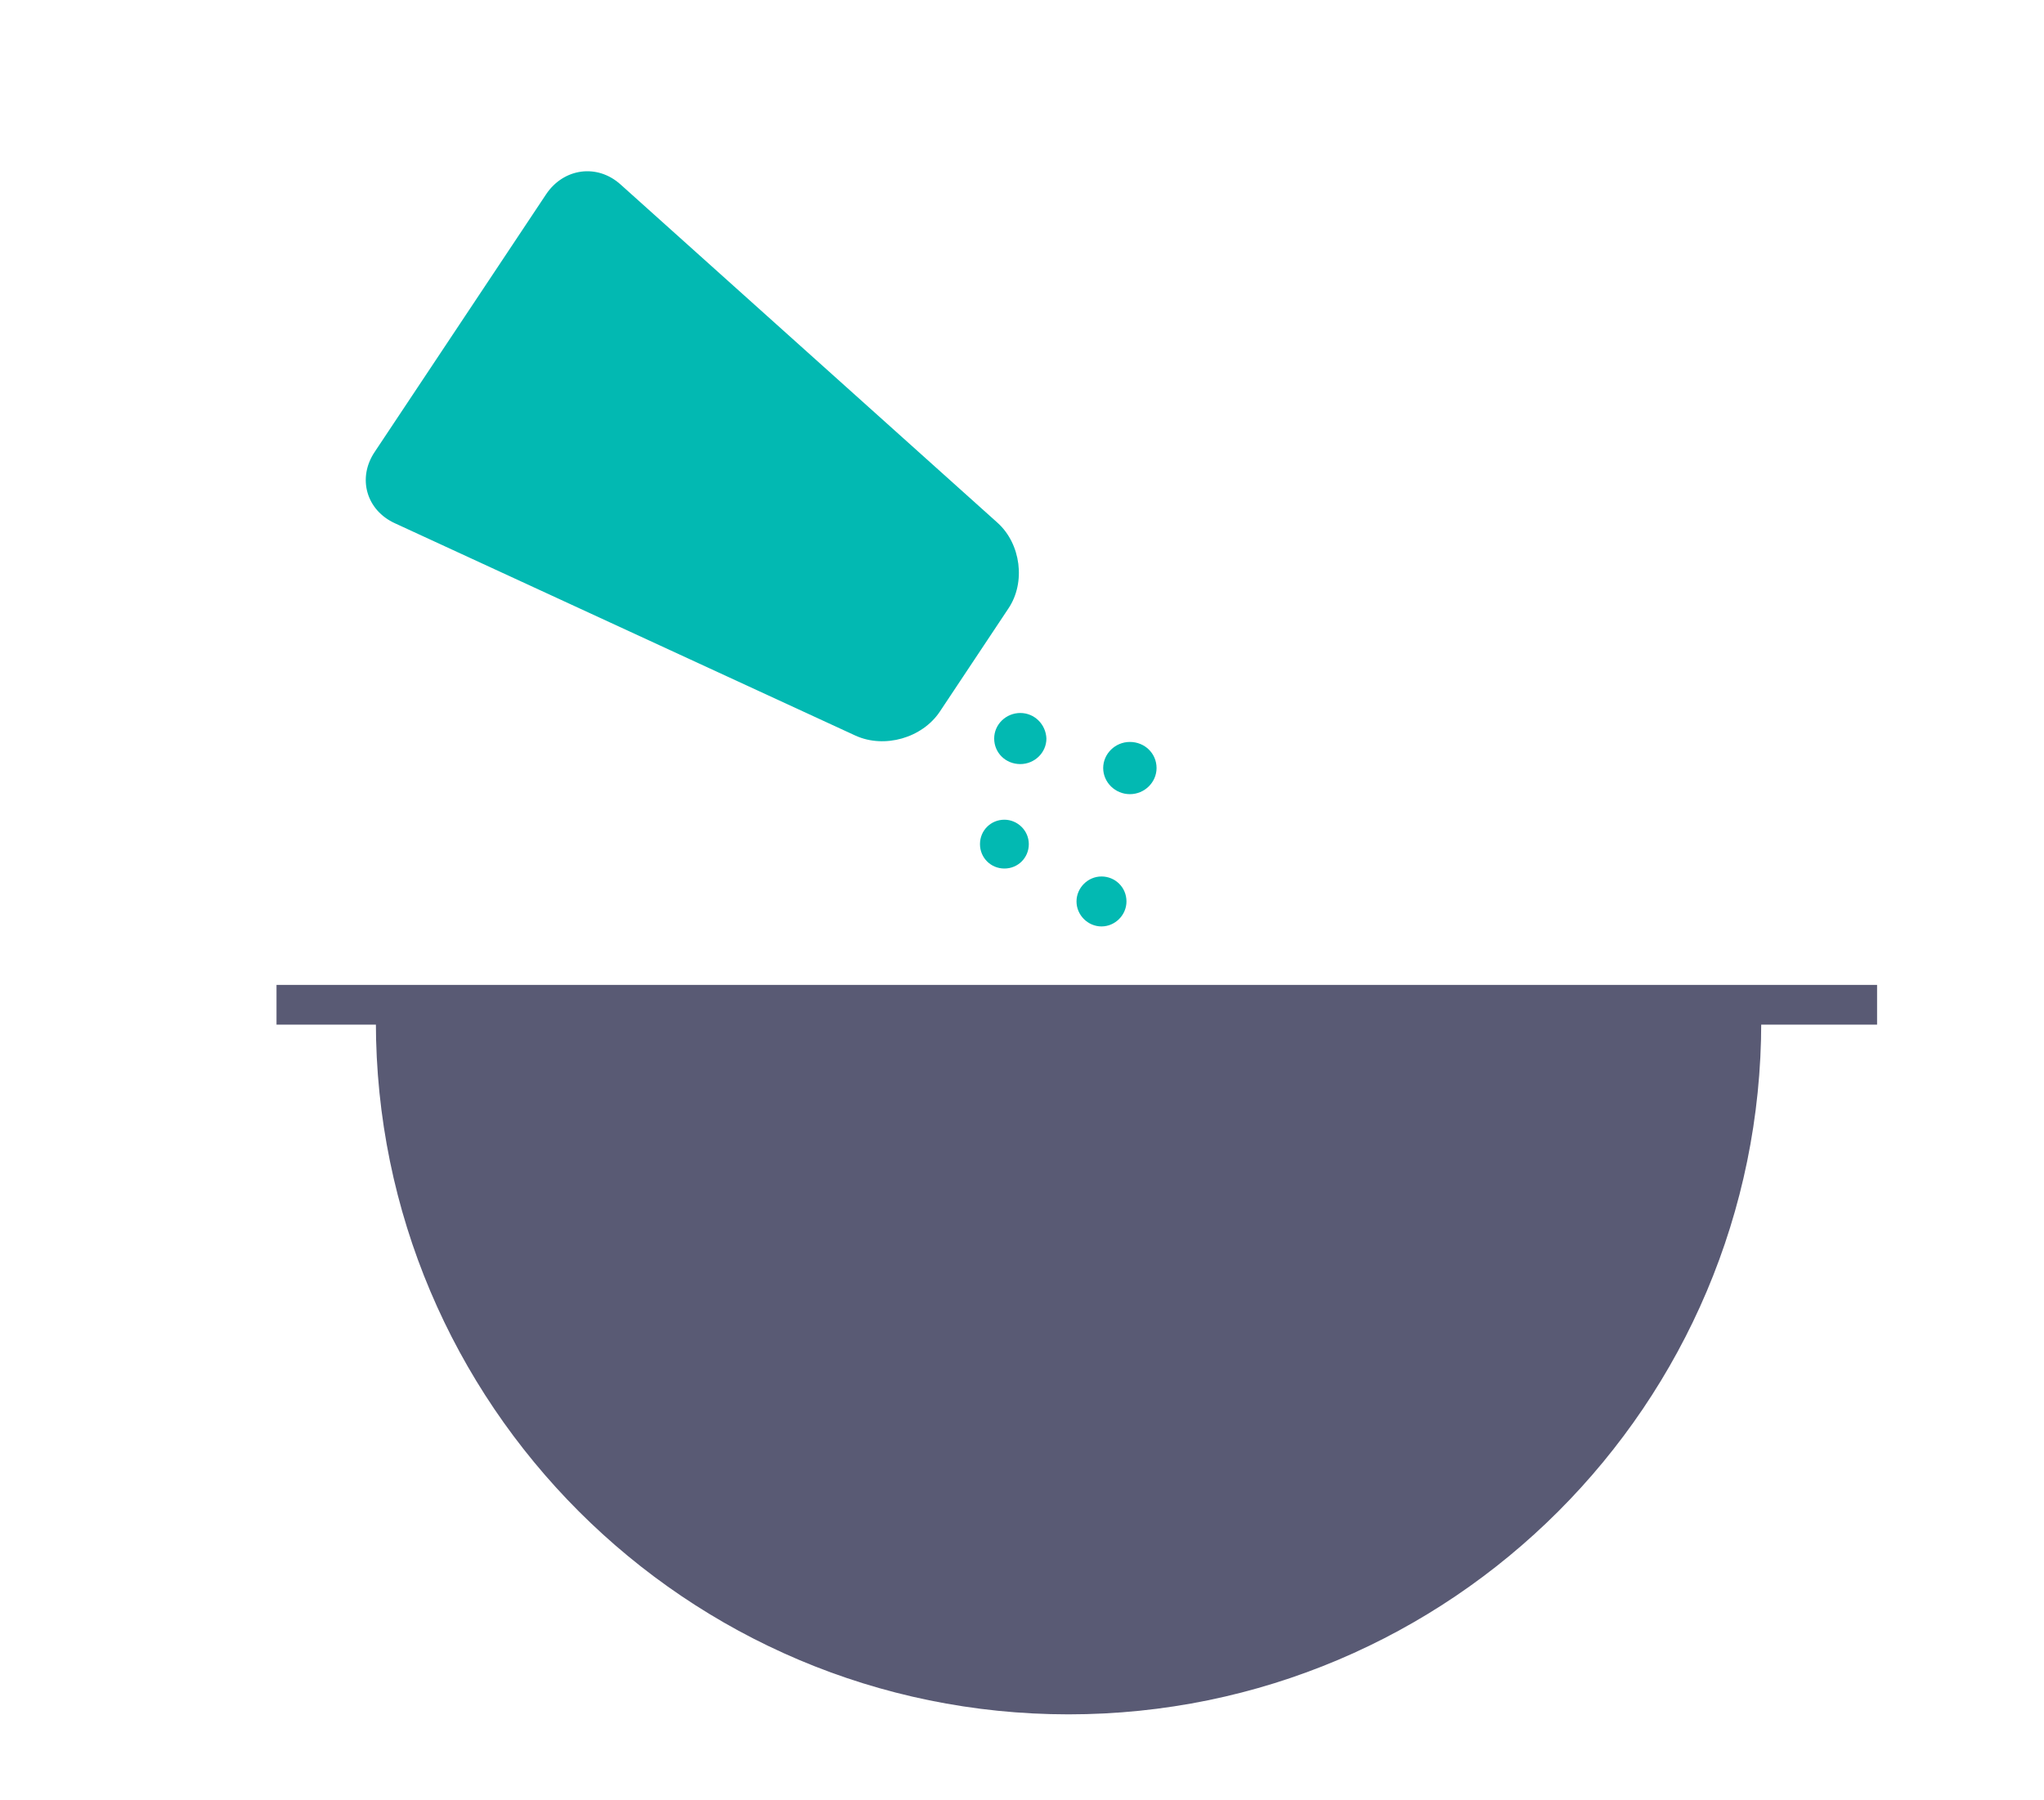
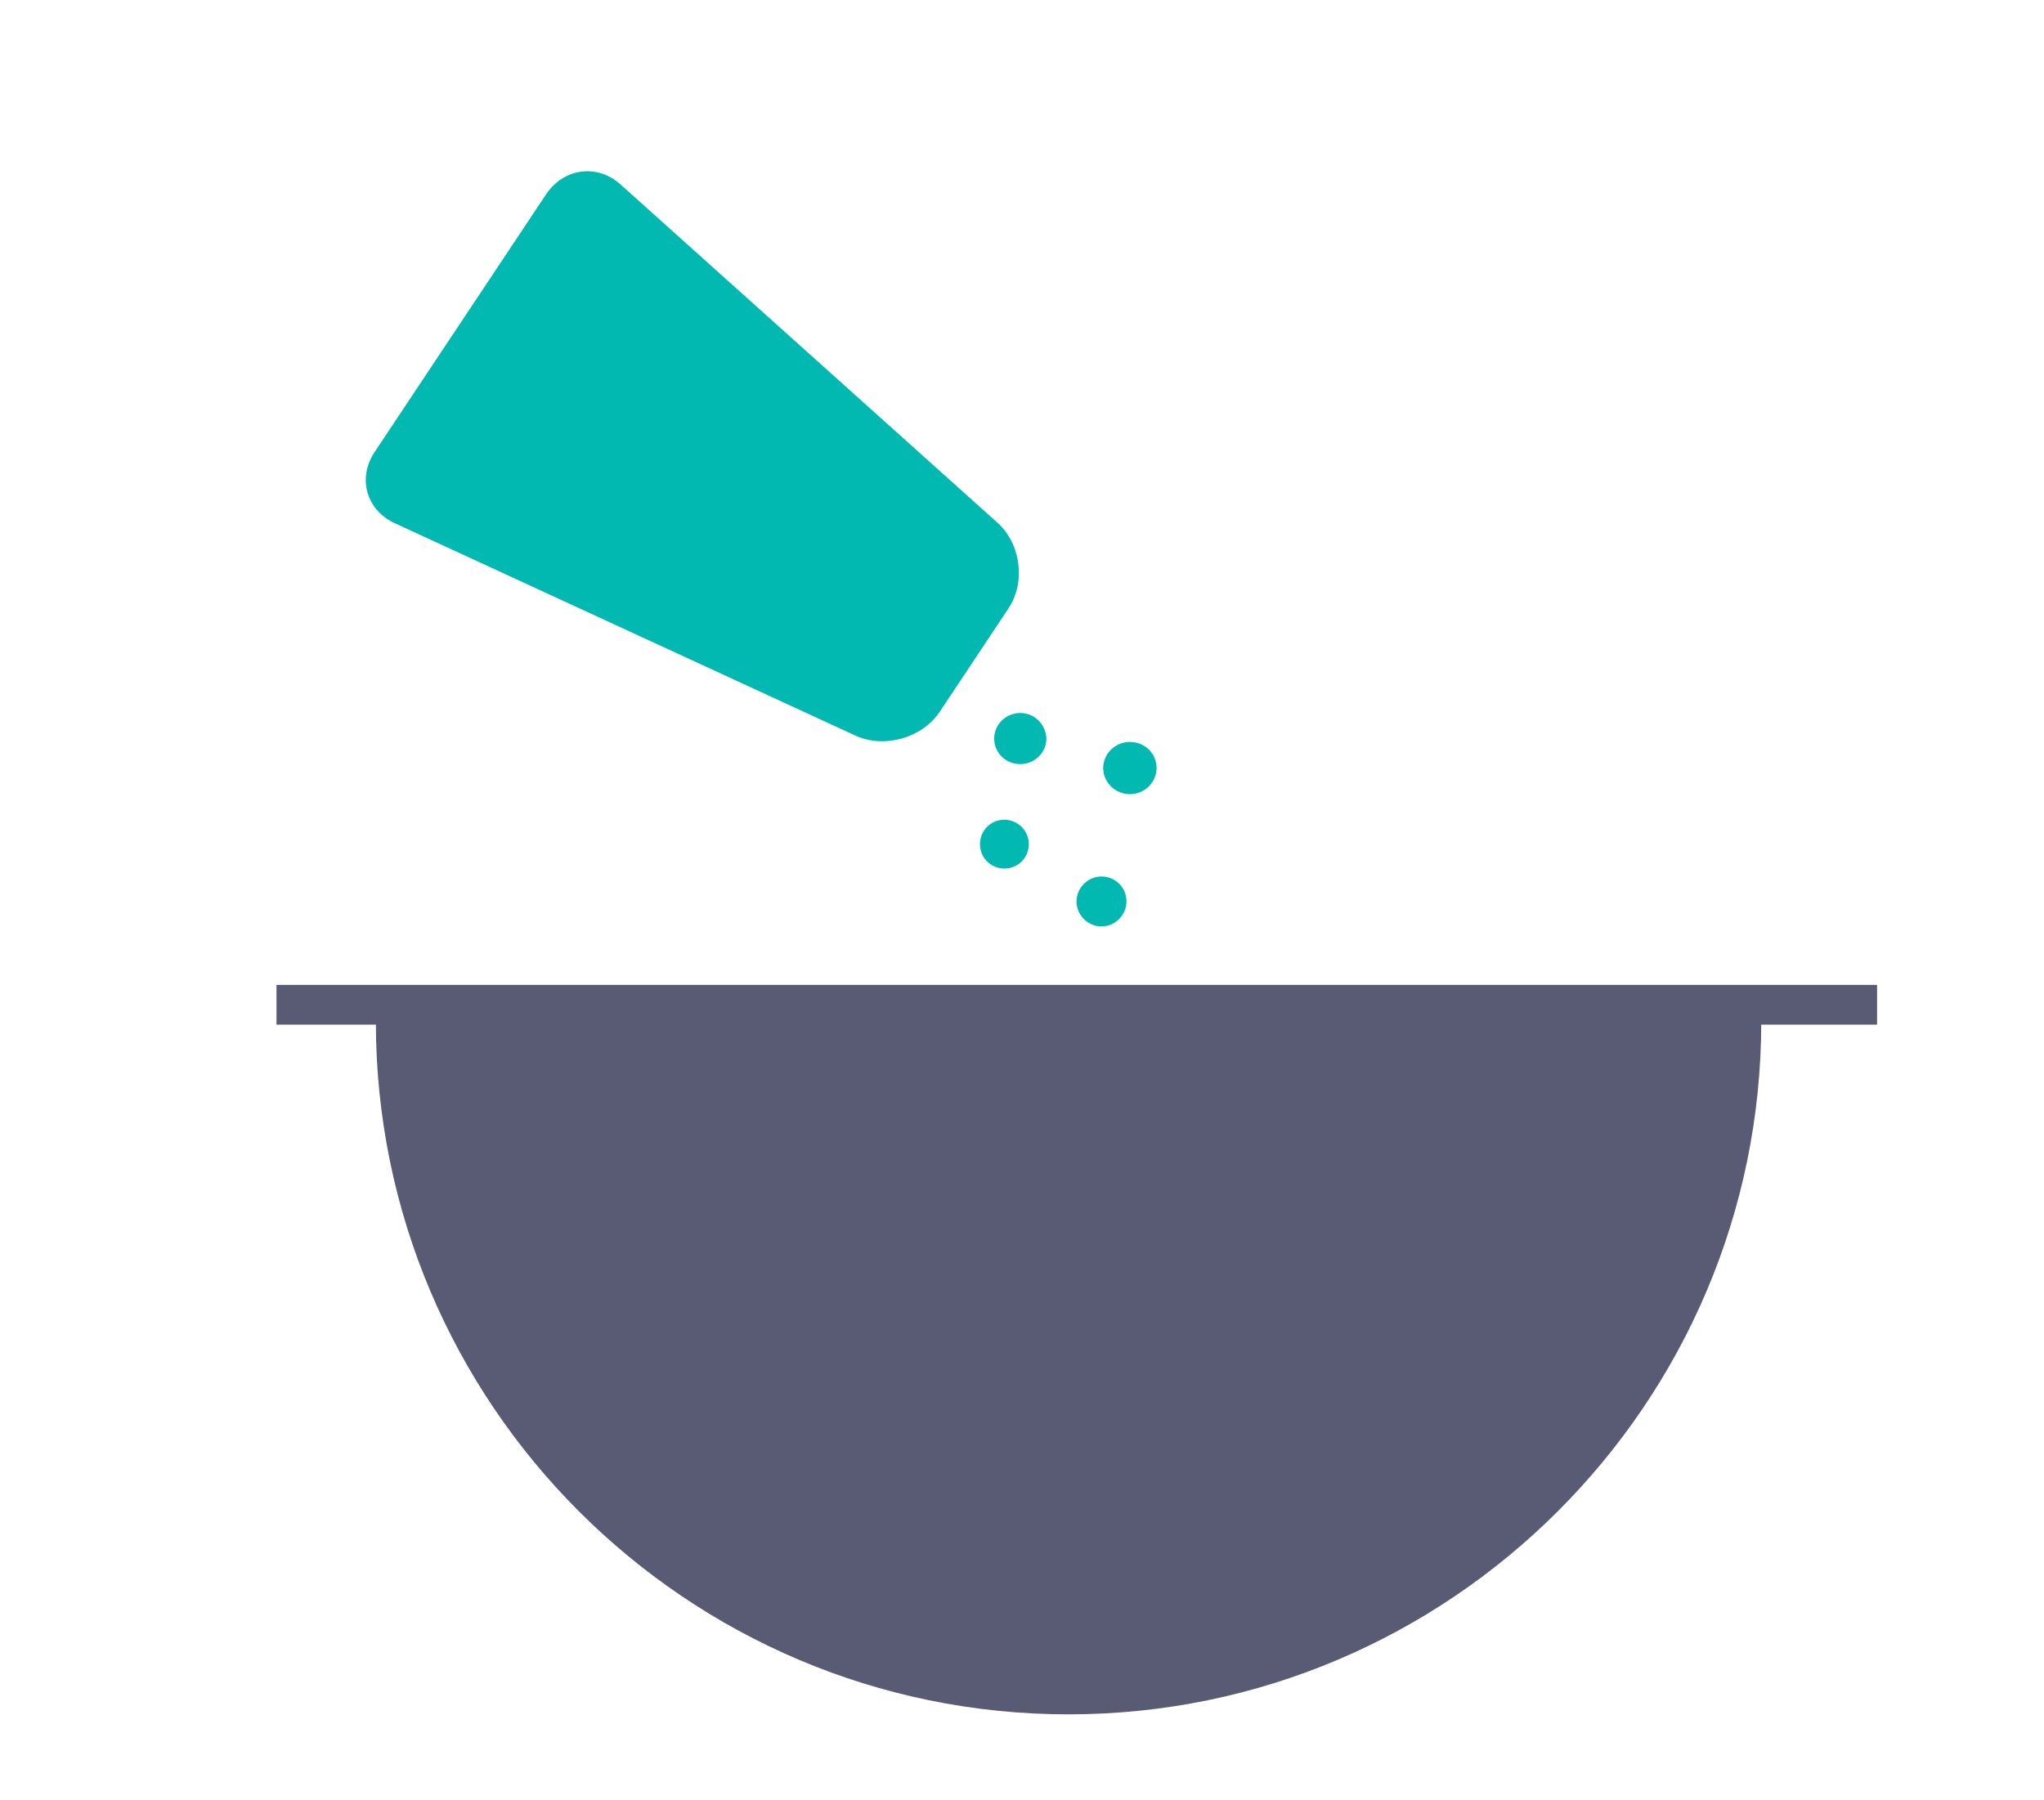
<svg xmlns="http://www.w3.org/2000/svg" version="1.1" x="0px" y="0px" viewBox="0 22 360 317" style="enable-background:new 0 22 360 317;" xml:space="preserve">
  <style type="text/css">
- 	.st0{fill:none;stroke:#595A74;stroke-width:7;stroke-miterlimit:10;}
- 	.st1{fill:#595A74;stroke:#595A74;stroke-width:7;stroke-miterlimit:10;}
- 	.st2{fill:#02B9B2;}
+ 	.st0{fill:#595A74;}
+ 	.st1{fill:#02B9B2;}
</style>
  <g id="Layer_1">
-     <line class="st0" x1="48.7" y1="199" x2="330.6" y2="199" />
-     <path class="st1" d="M306.7,202c0,65.4-53.1,118.5-118.5,118.5S69.7,267.4,69.7,202" />
+     <g>
+       <rect x="48.7" y="195.5" class="st0" width="281.9" height="7" />
+     </g>
+     <g>
+       <path class="st0" d="M306.7,202c0,65.4-53.1,118.5-118.5,118.5S69.7,267.4,69.7,202" />
+       <path class="st0" d="M188.2,324c-67.3,0-122-54.7-122-122h7c0,63.4,51.6,115,115,115c63.4,0,115-51.6,115-115h7    C310.2,269.2,255.4,324,188.2,324z" />
+     </g>
  </g>
  <g id="shaker">
-     <path class="st2" d="M199,161.9c2.6,0,4.7-2.1,4.7-4.6c0-2.6-2.1-4.6-4.7-4.6c-2.6,0-4.7,2.1-4.7,4.6S196.4,161.9,199,161.9z" />
-     <path class="st2" d="M176.9,166.4c-2.4,0-4.3,1.9-4.3,4.3c0,2.4,1.9,4.3,4.3,4.3c2.4,0,4.3-1.9,4.3-4.3S179.2,166.4,176.9,166.4z" />
-     <path class="st2" d="M194,176.4c-2.4,0-4.4,2-4.4,4.4s2,4.4,4.4,4.4s4.4-2,4.4-4.4C198.4,178.3,196.4,176.4,194,176.4z" />
-     <path class="st2" d="M179.7,147.6c-2.5,0-4.6,2-4.6,4.5s2,4.5,4.6,4.5c2.5,0,4.6-2,4.6-4.5C184.2,149.6,182.2,147.6,179.7,147.6z" />
-     <path class="st2" d="M175.7,114.1c4.1,3.7,5,10.5,1.9,15.1l-12.1,18.2c-3.1,4.6-9.7,6.5-14.8,4.2l-81.1-37.4   c-5.1-2.3-6.7-8-3.6-12.6l30.2-45.4c3.1-4.6,9-5.4,13.1-1.7L175.7,114.1z" />
+     <g>
+       <path class="st1" d="M199,161.9c2.6,0,4.7-2.1,4.7-4.6c0-2.6-2.1-4.6-4.7-4.6c-2.6,0-4.7,2.1-4.7,4.6S196.4,161.9,199,161.9z" />
+     </g>
+     <g>
+       <path class="st1" d="M176.9,166.4c-2.4,0-4.3,1.9-4.3,4.3c0,2.4,1.9,4.3,4.3,4.3c2.4,0,4.3-1.9,4.3-4.3S179.2,166.4,176.9,166.4z" />
+     </g>
+     <g>
+       <path class="st1" d="M194,176.4c-2.4,0-4.4,2-4.4,4.4s2,4.4,4.4,4.4s4.4-2,4.4-4.4C198.4,178.3,196.4,176.4,194,176.4z" />
+     </g>
+     <g>
+       <path class="st1" d="M179.7,147.6c-2.5,0-4.6,2-4.6,4.5s2,4.5,4.6,4.5c2.5,0,4.6-2,4.6-4.5C184.2,149.6,182.2,147.6,179.7,147.6z" />
+     </g>
+     <g>
+       <path class="st1" d="M175.7,114.1c4.1,3.7,5,10.5,1.9,15.1l-12.1,18.2c-3.1,4.6-9.7,6.5-14.8,4.2l-81.1-37.4    c-5.1-2.3-6.7-8-3.6-12.6l30.2-45.4c3.1-4.6,9-5.4,13.1-1.7L175.7,114.1z" />
+     </g>
  </g>
</svg>
